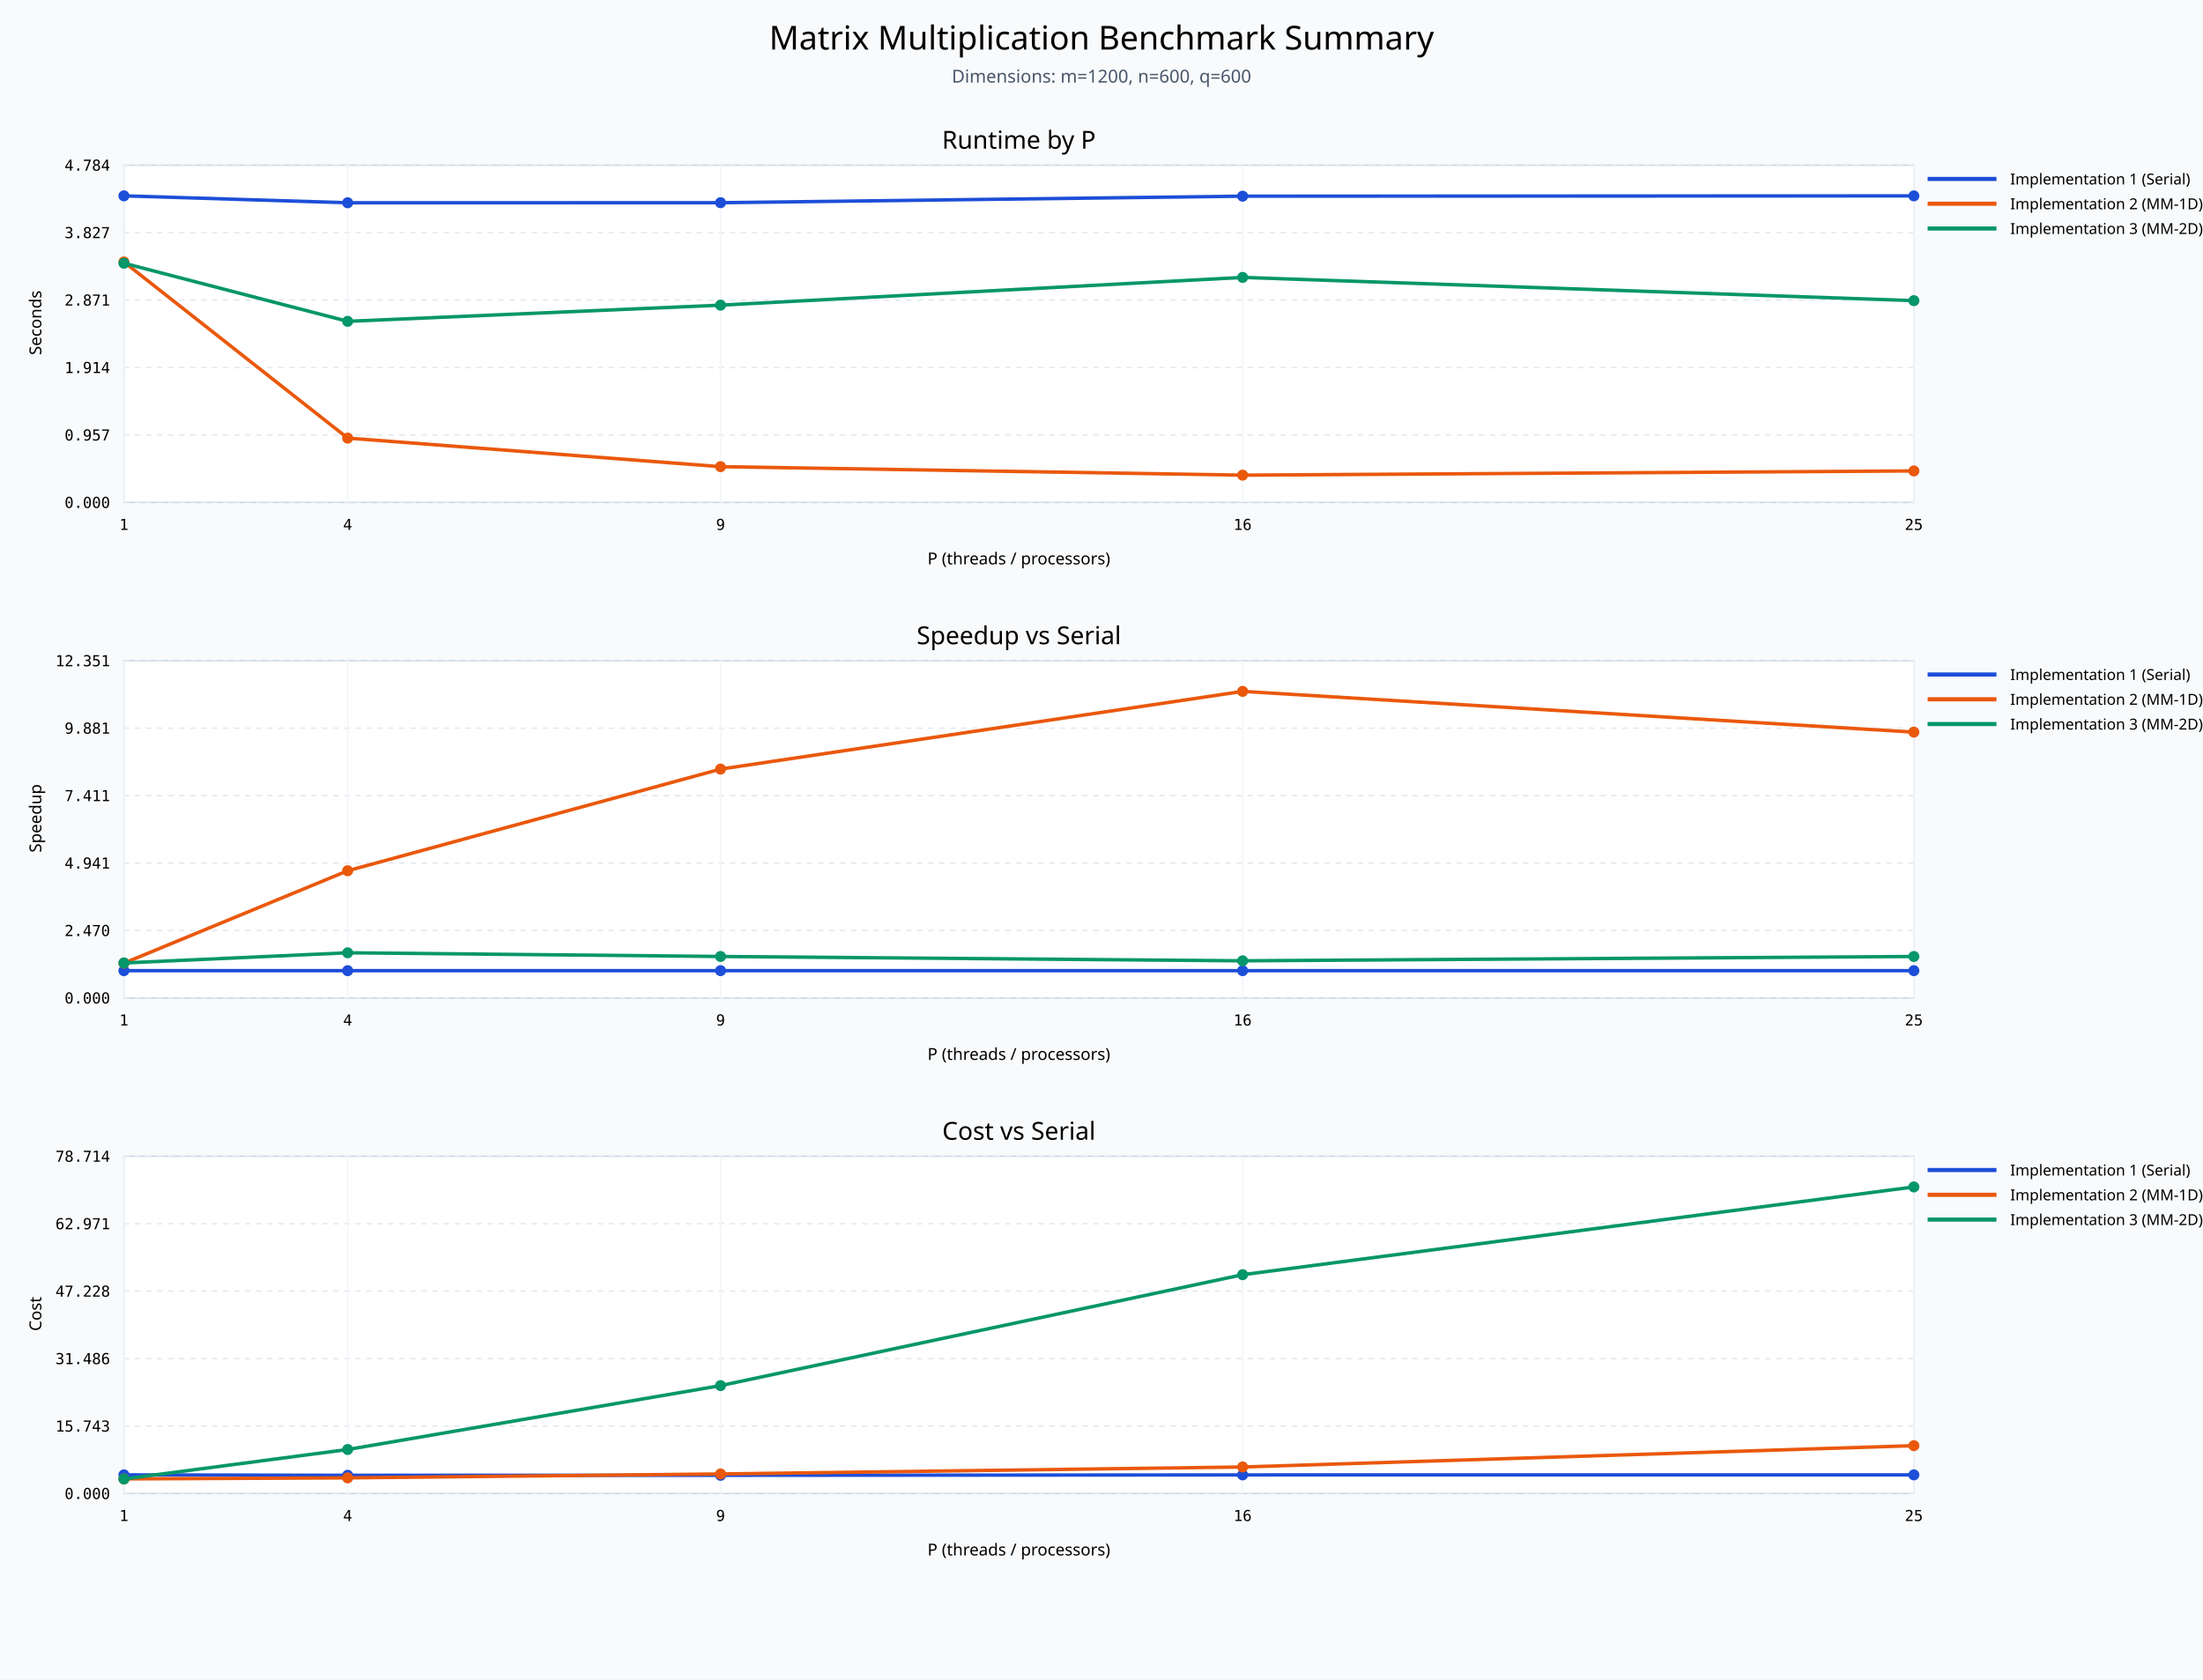
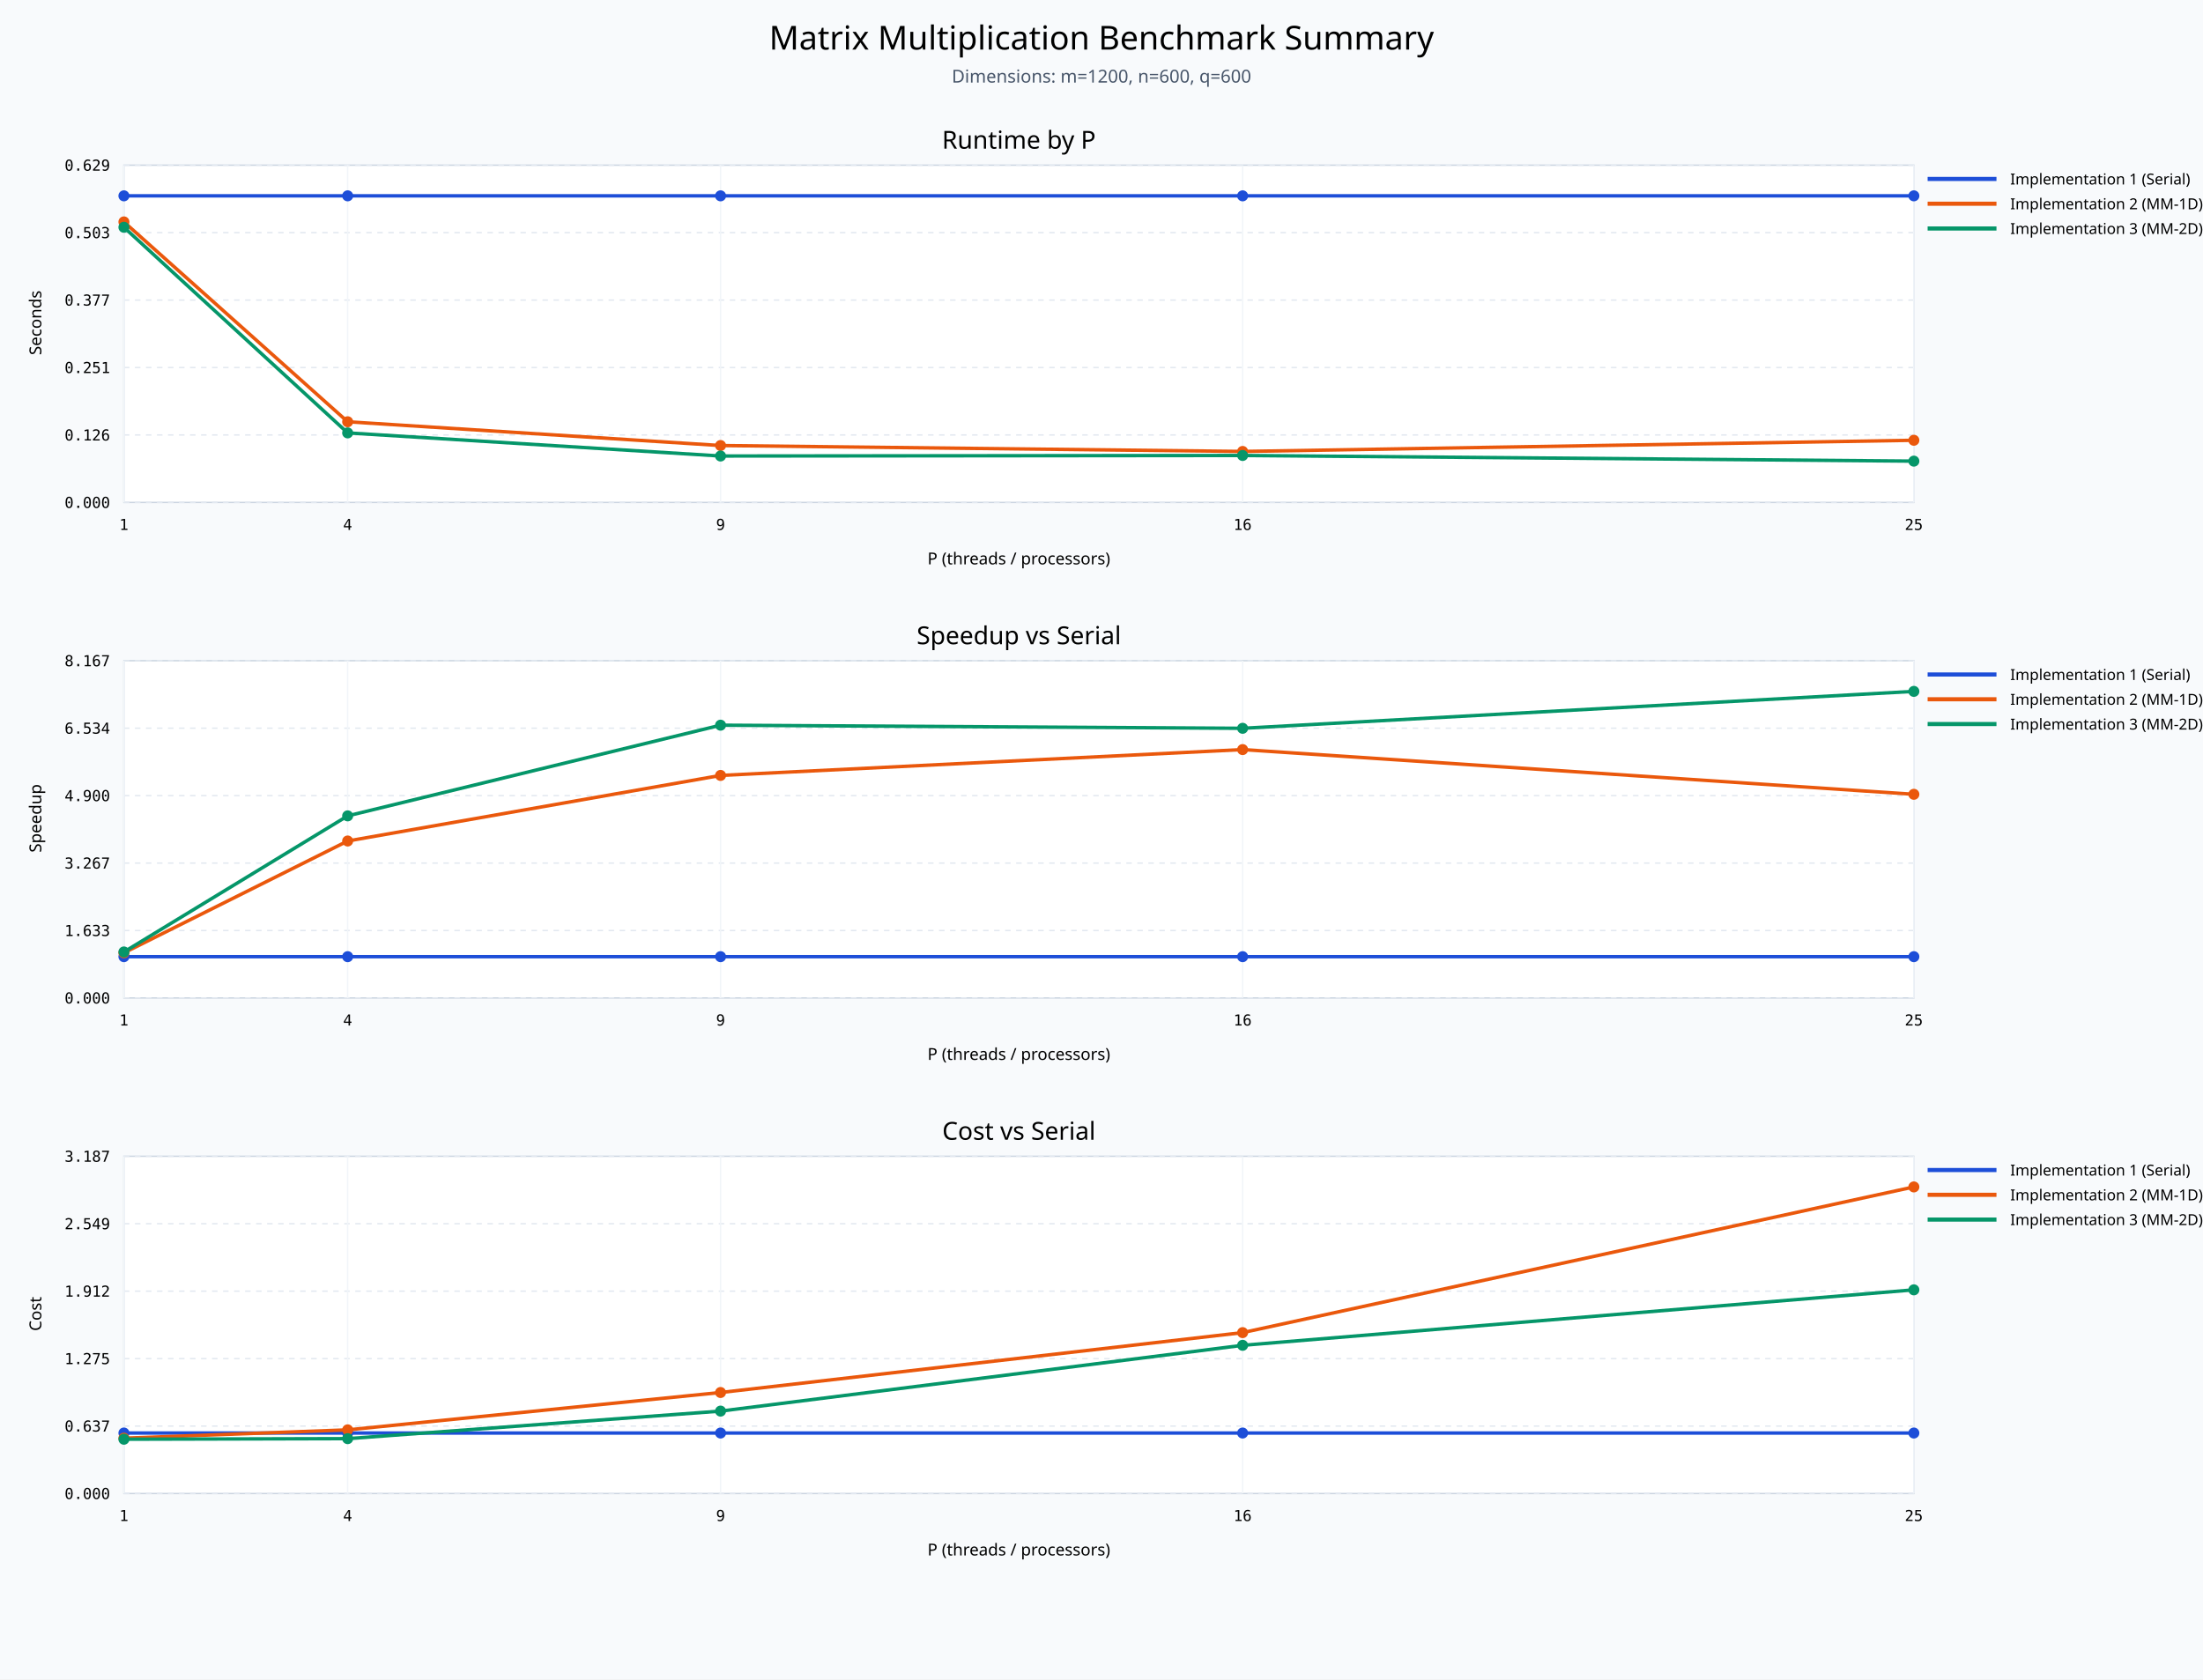
<svg xmlns="http://www.w3.org/2000/svg" width="1600" height="1220" viewBox="0 0 1600 1220">
  <rect width="100%" height="100%" fill="#f8fafc" />
  <text x="800" y="36" text-anchor="middle" font-size="24" font-family="sans-serif">Matrix Multiplication Benchmark Summary</text>
  <text x="800" y="60" text-anchor="middle" font-size="13" font-family="sans-serif" fill="#475569">Dimensions: m=1200, n=600, q=600</text>
  <g>
    <text x="740" y="108" text-anchor="middle" font-size="18" font-family="sans-serif">Runtime by P</text>
    <rect x="90" y="120" width="1300" height="245" fill="#ffffff" stroke="#cbd5e1" />
    <line x1="90" y1="365" x2="1390" y2="365" stroke="#e2e8f0" stroke-dasharray="4,4" />
    <text x="80" y="369" text-anchor="end" font-size="11" font-family="monospace">0.000</text>
    <line x1="90.000" y1="316.000" x2="1390.000" y2="316.000" stroke="#e2e8f0" stroke-dasharray="4,4" />
-     <text x="80.000" y="320.000" text-anchor="end" font-size="11" font-family="monospace">0.957</text>
+     <text x="80.000" y="320.000" text-anchor="end" font-size="11" font-family="monospace">0.126</text>
    <line x1="90.000" y1="267.000" x2="1390.000" y2="267.000" stroke="#e2e8f0" stroke-dasharray="4,4" />
-     <text x="80.000" y="271.000" text-anchor="end" font-size="11" font-family="monospace">1.914</text>
+     <text x="80.000" y="271.000" text-anchor="end" font-size="11" font-family="monospace">0.251</text>
    <line x1="90.000" y1="218.000" x2="1390.000" y2="218.000" stroke="#e2e8f0" stroke-dasharray="4,4" />
-     <text x="80.000" y="222.000" text-anchor="end" font-size="11" font-family="monospace">2.871</text>
+     <text x="80.000" y="222.000" text-anchor="end" font-size="11" font-family="monospace">0.377</text>
    <line x1="90.000" y1="169.000" x2="1390.000" y2="169.000" stroke="#e2e8f0" stroke-dasharray="4,4" />
-     <text x="80.000" y="173.000" text-anchor="end" font-size="11" font-family="monospace">3.827</text>
+     <text x="80.000" y="173.000" text-anchor="end" font-size="11" font-family="monospace">0.503</text>
    <line x1="90.000" y1="120.000" x2="1390.000" y2="120.000" stroke="#e2e8f0" stroke-dasharray="4,4" />
-     <text x="80.000" y="124.000" text-anchor="end" font-size="11" font-family="monospace">4.784</text>
+     <text x="80.000" y="124.000" text-anchor="end" font-size="11" font-family="monospace">0.629</text>
    <line x1="90.000" y1="120.000" x2="90.000" y2="365.000" stroke="#f1f5f9" />
    <text x="90.000" y="385.000" text-anchor="middle" font-size="11" font-family="monospace">1</text>
    <line x1="252.500" y1="120.000" x2="252.500" y2="365.000" stroke="#f1f5f9" />
    <text x="252.500" y="385.000" text-anchor="middle" font-size="11" font-family="monospace">4</text>
    <line x1="523.333" y1="120.000" x2="523.333" y2="365.000" stroke="#f1f5f9" />
    <text x="523.333" y="385.000" text-anchor="middle" font-size="11" font-family="monospace">9</text>
    <line x1="902.500" y1="120.000" x2="902.500" y2="365.000" stroke="#f1f5f9" />
    <text x="902.500" y="385.000" text-anchor="middle" font-size="11" font-family="monospace">16</text>
    <line x1="1390.000" y1="120.000" x2="1390.000" y2="365.000" stroke="#f1f5f9" />
    <text x="1390.000" y="385.000" text-anchor="middle" font-size="11" font-family="monospace">25</text>
    <text x="740.000" y="410.000" text-anchor="middle" font-size="12" font-family="sans-serif">P (threads / processors)</text>
    <text x="38.000" y="242.500" transform="rotate(-90 30.000 242.500)" text-anchor="middle" font-size="12" font-family="sans-serif">Seconds</text>
-     <polyline fill="none" stroke="#1d4ed8" stroke-width="2.5" points="90,142.273 252.5,147.304 523.333,147.257 902.5,142.514 1390,142.308" />
+     <polyline fill="none" stroke="#1d4ed8" stroke-width="2.5" points="90,142.273 252.5,142.273 523.333,142.273 902.5,142.273 1390,142.273" />
    <circle cx="90.000" cy="142.273" r="4" fill="#1d4ed8" />
-     <circle cx="252.500" cy="147.304" r="4" fill="#1d4ed8" />
-     <circle cx="523.333" cy="147.257" r="4" fill="#1d4ed8" />
-     <circle cx="902.500" cy="142.514" r="4" fill="#1d4ed8" />
-     <circle cx="1390.000" cy="142.308" r="4" fill="#1d4ed8" />
+     <circle cx="252.500" cy="142.273" r="4" fill="#1d4ed8" />
+     <circle cx="523.333" cy="142.273" r="4" fill="#1d4ed8" />
+     <circle cx="902.500" cy="142.273" r="4" fill="#1d4ed8" />
+     <circle cx="1390.000" cy="142.273" r="4" fill="#1d4ed8" />
    <line x1="1400.000" y1="130.000" x2="1450.000" y2="130.000" stroke="#1d4ed8" stroke-width="3" />
    <text x="1460.000" y="134.000" font-size="11" font-family="sans-serif">Implementation 1 (Serial)</text>
-     <polyline fill="none" stroke="#ea580c" stroke-width="2.5" points="90,190.314 252.5,318.276 523.333,339.023 902.5,345.186 1390,342.127" />
-     <circle cx="90.000" cy="190.314" r="4" fill="#ea580c" />
-     <circle cx="252.500" cy="318.276" r="4" fill="#ea580c" />
-     <circle cx="523.333" cy="339.023" r="4" fill="#ea580c" />
-     <circle cx="902.500" cy="345.186" r="4" fill="#ea580c" />
-     <circle cx="1390.000" cy="342.127" r="4" fill="#ea580c" />
+     <polyline fill="none" stroke="#ea580c" stroke-width="2.5" points="90,161.216 252.5,306.406 523.333,323.671 902.5,327.971 1390,319.842" />
+     <circle cx="90.000" cy="161.216" r="4" fill="#ea580c" />
+     <circle cx="252.500" cy="306.406" r="4" fill="#ea580c" />
+     <circle cx="523.333" cy="323.671" r="4" fill="#ea580c" />
+     <circle cx="902.500" cy="327.971" r="4" fill="#ea580c" />
+     <circle cx="1390.000" cy="319.842" r="4" fill="#ea580c" />
    <line x1="1400.000" y1="148.000" x2="1450.000" y2="148.000" stroke="#ea580c" stroke-width="3" />
    <text x="1460.000" y="152.000" font-size="11" font-family="sans-serif">Implementation 2 (MM-1D)</text>
-     <polyline fill="none" stroke="#059669" stroke-width="2.5" points="90,191.229 252.5,233.446 523.333,221.691 902.5,201.536 1390,218.421" />
-     <circle cx="90.000" cy="191.229" r="4" fill="#059669" />
-     <circle cx="252.500" cy="233.446" r="4" fill="#059669" />
-     <circle cx="523.333" cy="221.691" r="4" fill="#059669" />
-     <circle cx="902.500" cy="201.536" r="4" fill="#059669" />
-     <circle cx="1390.000" cy="218.421" r="4" fill="#059669" />
+     <polyline fill="none" stroke="#059669" stroke-width="2.5" points="90,165.11 252.5,314.493 523.333,331.283 902.5,330.894 1390,335.001" />
+     <circle cx="90.000" cy="165.110" r="4" fill="#059669" />
+     <circle cx="252.500" cy="314.493" r="4" fill="#059669" />
+     <circle cx="523.333" cy="331.283" r="4" fill="#059669" />
+     <circle cx="902.500" cy="330.894" r="4" fill="#059669" />
+     <circle cx="1390.000" cy="335.001" r="4" fill="#059669" />
    <line x1="1400.000" y1="166.000" x2="1450.000" y2="166.000" stroke="#059669" stroke-width="3" />
    <text x="1460.000" y="170.000" font-size="11" font-family="sans-serif">Implementation 3 (MM-2D)</text>
  </g>
  <g>
    <text x="740.000" y="468.000" text-anchor="middle" font-size="18" font-family="sans-serif">Speedup vs Serial</text>
    <rect x="90.000" y="480.000" width="1300.000" height="245.000" fill="#ffffff" stroke="#cbd5e1" />
    <line x1="90.000" y1="725.000" x2="1390.000" y2="725.000" stroke="#e2e8f0" stroke-dasharray="4,4" />
    <text x="80.000" y="729.000" text-anchor="end" font-size="11" font-family="monospace">0.000</text>
    <line x1="90.000" y1="676.000" x2="1390.000" y2="676.000" stroke="#e2e8f0" stroke-dasharray="4,4" />
-     <text x="80.000" y="680.000" text-anchor="end" font-size="11" font-family="monospace">2.470</text>
+     <text x="80.000" y="680.000" text-anchor="end" font-size="11" font-family="monospace">1.633</text>
    <line x1="90.000" y1="627.000" x2="1390.000" y2="627.000" stroke="#e2e8f0" stroke-dasharray="4,4" />
-     <text x="80.000" y="631.000" text-anchor="end" font-size="11" font-family="monospace">4.941</text>
+     <text x="80.000" y="631.000" text-anchor="end" font-size="11" font-family="monospace">3.267</text>
    <line x1="90.000" y1="578.000" x2="1390.000" y2="578.000" stroke="#e2e8f0" stroke-dasharray="4,4" />
-     <text x="80.000" y="582.000" text-anchor="end" font-size="11" font-family="monospace">7.411</text>
+     <text x="80.000" y="582.000" text-anchor="end" font-size="11" font-family="monospace">4.900</text>
    <line x1="90.000" y1="529.000" x2="1390.000" y2="529.000" stroke="#e2e8f0" stroke-dasharray="4,4" />
-     <text x="80.000" y="533.000" text-anchor="end" font-size="11" font-family="monospace">9.881</text>
+     <text x="80.000" y="533.000" text-anchor="end" font-size="11" font-family="monospace">6.534</text>
    <line x1="90.000" y1="480.000" x2="1390.000" y2="480.000" stroke="#e2e8f0" stroke-dasharray="4,4" />
-     <text x="80.000" y="484.000" text-anchor="end" font-size="11" font-family="monospace">12.351</text>
+     <text x="80.000" y="484.000" text-anchor="end" font-size="11" font-family="monospace">8.167</text>
    <line x1="90.000" y1="480.000" x2="90.000" y2="725.000" stroke="#f1f5f9" />
    <text x="90.000" y="745.000" text-anchor="middle" font-size="11" font-family="monospace">1</text>
    <line x1="252.500" y1="480.000" x2="252.500" y2="725.000" stroke="#f1f5f9" />
    <text x="252.500" y="745.000" text-anchor="middle" font-size="11" font-family="monospace">4</text>
    <line x1="523.333" y1="480.000" x2="523.333" y2="725.000" stroke="#f1f5f9" />
    <text x="523.333" y="745.000" text-anchor="middle" font-size="11" font-family="monospace">9</text>
    <line x1="902.500" y1="480.000" x2="902.500" y2="725.000" stroke="#f1f5f9" />
    <text x="902.500" y="745.000" text-anchor="middle" font-size="11" font-family="monospace">16</text>
    <line x1="1390.000" y1="480.000" x2="1390.000" y2="725.000" stroke="#f1f5f9" />
    <text x="1390.000" y="745.000" text-anchor="middle" font-size="11" font-family="monospace">25</text>
    <text x="740.000" y="770.000" text-anchor="middle" font-size="12" font-family="sans-serif">P (threads / processors)</text>
    <text x="38.000" y="602.500" transform="rotate(-90 30.000 602.500)" text-anchor="middle" font-size="12" font-family="sans-serif">Speedup</text>
-     <polyline fill="none" stroke="#1d4ed8" stroke-width="2.5" points="90,705.164 252.5,705.164 523.333,705.164 902.5,705.164 1390,705.164" />
-     <circle cx="90.000" cy="705.164" r="4" fill="#1d4ed8" />
-     <circle cx="252.500" cy="705.164" r="4" fill="#1d4ed8" />
-     <circle cx="523.333" cy="705.164" r="4" fill="#1d4ed8" />
-     <circle cx="902.500" cy="705.164" r="4" fill="#1d4ed8" />
-     <circle cx="1390.000" cy="705.164" r="4" fill="#1d4ed8" />
+     <polyline fill="none" stroke="#1d4ed8" stroke-width="2.5" points="90,695.001 252.5,695.001 523.333,695.001 902.5,695.001 1390,695.001" />
+     <circle cx="90.000" cy="695.001" r="4" fill="#1d4ed8" />
+     <circle cx="252.500" cy="695.001" r="4" fill="#1d4ed8" />
+     <circle cx="523.333" cy="695.001" r="4" fill="#1d4ed8" />
+     <circle cx="902.500" cy="695.001" r="4" fill="#1d4ed8" />
+     <circle cx="1390.000" cy="695.001" r="4" fill="#1d4ed8" />
    <line x1="1400.000" y1="490.000" x2="1450.000" y2="490.000" stroke="#1d4ed8" stroke-width="3" />
    <text x="1460.000" y="494.000" font-size="11" font-family="sans-serif">Implementation 1 (Serial)</text>
-     <polyline fill="none" stroke="#ea580c" stroke-width="2.5" points="90,699.709 252.5,632.581 523.333,558.732 902.5,502.273 1390,531.881" />
-     <circle cx="90.000" cy="699.709" r="4" fill="#ea580c" />
-     <circle cx="252.500" cy="632.581" r="4" fill="#ea580c" />
-     <circle cx="523.333" cy="558.732" r="4" fill="#ea580c" />
-     <circle cx="902.500" cy="502.273" r="4" fill="#ea580c" />
-     <circle cx="1390.000" cy="531.881" r="4" fill="#ea580c" />
+     <polyline fill="none" stroke="#ea580c" stroke-width="2.5" points="90,692.212 252.5,610.967 523.333,563.331 902.5,544.555 1390,577.038" />
+     <circle cx="90.000" cy="692.212" r="4" fill="#ea580c" />
+     <circle cx="252.500" cy="610.967" r="4" fill="#ea580c" />
+     <circle cx="523.333" cy="563.331" r="4" fill="#ea580c" />
+     <circle cx="902.500" cy="544.555" r="4" fill="#ea580c" />
+     <circle cx="1390.000" cy="577.038" r="4" fill="#ea580c" />
    <line x1="1400.000" y1="508.000" x2="1450.000" y2="508.000" stroke="#ea580c" stroke-width="3" />
    <text x="1460.000" y="512.000" font-size="11" font-family="sans-serif">Implementation 2 (MM-1D)</text>
-     <polyline fill="none" stroke="#059669" stroke-width="2.5" points="90,699.576 252.5,692.176 523.333,694.861 902.5,698.002 1390,694.864" />
-     <circle cx="90.000" cy="699.576" r="4" fill="#059669" />
-     <circle cx="252.500" cy="692.176" r="4" fill="#059669" />
-     <circle cx="523.333" cy="694.861" r="4" fill="#059669" />
-     <circle cx="902.500" cy="698.002" r="4" fill="#059669" />
-     <circle cx="1390.000" cy="694.864" r="4" fill="#059669" />
+     <polyline fill="none" stroke="#059669" stroke-width="2.5" points="90,691.573 252.5,592.71 523.333,526.831 902.5,529.093 1390,502.273" />
+     <circle cx="90.000" cy="691.573" r="4" fill="#059669" />
+     <circle cx="252.500" cy="592.710" r="4" fill="#059669" />
+     <circle cx="523.333" cy="526.831" r="4" fill="#059669" />
+     <circle cx="902.500" cy="529.093" r="4" fill="#059669" />
+     <circle cx="1390.000" cy="502.273" r="4" fill="#059669" />
    <line x1="1400.000" y1="526.000" x2="1450.000" y2="526.000" stroke="#059669" stroke-width="3" />
    <text x="1460.000" y="530.000" font-size="11" font-family="sans-serif">Implementation 3 (MM-2D)</text>
  </g>
  <g>
    <text x="740.000" y="828.000" text-anchor="middle" font-size="18" font-family="sans-serif">Cost vs Serial</text>
    <rect x="90.000" y="840.000" width="1300.000" height="245.000" fill="#ffffff" stroke="#cbd5e1" />
    <line x1="90.000" y1="1085.000" x2="1390.000" y2="1085.000" stroke="#e2e8f0" stroke-dasharray="4,4" />
    <text x="80.000" y="1089.000" text-anchor="end" font-size="11" font-family="monospace">0.000</text>
    <line x1="90.000" y1="1036.000" x2="1390.000" y2="1036.000" stroke="#e2e8f0" stroke-dasharray="4,4" />
-     <text x="80.000" y="1040.000" text-anchor="end" font-size="11" font-family="monospace">15.743</text>
+     <text x="80.000" y="1040.000" text-anchor="end" font-size="11" font-family="monospace">0.637</text>
    <line x1="90.000" y1="987.000" x2="1390.000" y2="987.000" stroke="#e2e8f0" stroke-dasharray="4,4" />
-     <text x="80.000" y="991.000" text-anchor="end" font-size="11" font-family="monospace">31.486</text>
+     <text x="80.000" y="991.000" text-anchor="end" font-size="11" font-family="monospace">1.275</text>
    <line x1="90.000" y1="938.000" x2="1390.000" y2="938.000" stroke="#e2e8f0" stroke-dasharray="4,4" />
-     <text x="80.000" y="942.000" text-anchor="end" font-size="11" font-family="monospace">47.228</text>
+     <text x="80.000" y="942.000" text-anchor="end" font-size="11" font-family="monospace">1.912</text>
    <line x1="90.000" y1="889.000" x2="1390.000" y2="889.000" stroke="#e2e8f0" stroke-dasharray="4,4" />
-     <text x="80.000" y="893.000" text-anchor="end" font-size="11" font-family="monospace">62.971</text>
+     <text x="80.000" y="893.000" text-anchor="end" font-size="11" font-family="monospace">2.549</text>
    <line x1="90.000" y1="840.000" x2="1390.000" y2="840.000" stroke="#e2e8f0" stroke-dasharray="4,4" />
-     <text x="80.000" y="844.000" text-anchor="end" font-size="11" font-family="monospace">78.714</text>
+     <text x="80.000" y="844.000" text-anchor="end" font-size="11" font-family="monospace">3.187</text>
    <line x1="90.000" y1="840.000" x2="90.000" y2="1085.000" stroke="#f1f5f9" />
    <text x="90.000" y="1105.000" text-anchor="middle" font-size="11" font-family="monospace">1</text>
    <line x1="252.500" y1="840.000" x2="252.500" y2="1085.000" stroke="#f1f5f9" />
    <text x="252.500" y="1105.000" text-anchor="middle" font-size="11" font-family="monospace">4</text>
    <line x1="523.333" y1="840.000" x2="523.333" y2="1085.000" stroke="#f1f5f9" />
    <text x="523.333" y="1105.000" text-anchor="middle" font-size="11" font-family="monospace">9</text>
    <line x1="902.500" y1="840.000" x2="902.500" y2="1085.000" stroke="#f1f5f9" />
    <text x="902.500" y="1105.000" text-anchor="middle" font-size="11" font-family="monospace">16</text>
    <line x1="1390.000" y1="840.000" x2="1390.000" y2="1085.000" stroke="#f1f5f9" />
    <text x="1390.000" y="1105.000" text-anchor="middle" font-size="11" font-family="monospace">25</text>
    <text x="740.000" y="1130.000" text-anchor="middle" font-size="12" font-family="sans-serif">P (threads / processors)</text>
    <text x="38.000" y="962.500" transform="rotate(-90 30.000 962.500)" text-anchor="middle" font-size="12" font-family="sans-serif">Cost</text>
-     <polyline fill="none" stroke="#1d4ed8" stroke-width="2.5" points="90,1071.46 252.5,1071.77 523.333,1071.77 902.5,1071.48 1390,1071.46" />
-     <circle cx="90.000" cy="1071.463" r="4" fill="#1d4ed8" />
-     <circle cx="252.500" cy="1071.768" r="4" fill="#1d4ed8" />
-     <circle cx="523.333" cy="1071.766" r="4" fill="#1d4ed8" />
-     <circle cx="902.500" cy="1071.477" r="4" fill="#1d4ed8" />
-     <circle cx="1390.000" cy="1071.465" r="4" fill="#1d4ed8" />
+     <polyline fill="none" stroke="#1d4ed8" stroke-width="2.5" points="90,1041.06 252.5,1041.06 523.333,1041.06 902.5,1041.06 1390,1041.06" />
+     <circle cx="90.000" cy="1041.059" r="4" fill="#1d4ed8" />
+     <circle cx="252.500" cy="1041.059" r="4" fill="#1d4ed8" />
+     <circle cx="523.333" cy="1041.059" r="4" fill="#1d4ed8" />
+     <circle cx="902.500" cy="1041.059" r="4" fill="#1d4ed8" />
+     <circle cx="1390.000" cy="1041.059" r="4" fill="#1d4ed8" />
    <line x1="1400.000" y1="850.000" x2="1450.000" y2="850.000" stroke="#1d4ed8" stroke-width="3" />
    <text x="1460.000" y="854.000" font-size="11" font-family="sans-serif">Implementation 1 (Serial)</text>
-     <polyline fill="none" stroke="#ea580c" stroke-width="2.5" points="90,1074.38 252.5,1073.64 523.333,1070.79 902.5,1065.73 1390,1050.24" />
-     <circle cx="90.000" cy="1074.383" r="4" fill="#ea580c" />
-     <circle cx="252.500" cy="1073.640" r="4" fill="#ea580c" />
-     <circle cx="523.333" cy="1070.790" r="4" fill="#ea580c" />
-     <circle cx="902.500" cy="1065.731" r="4" fill="#ea580c" />
-     <circle cx="1390.000" cy="1050.244" r="4" fill="#ea580c" />
+     <polyline fill="none" stroke="#ea580c" stroke-width="2.5" points="90,1044.8 252.5,1038.76 523.333,1011.62 902.5,968.115 1390,862.273" />
+     <circle cx="90.000" cy="1044.796" r="4" fill="#ea580c" />
+     <circle cx="252.500" cy="1038.760" r="4" fill="#ea580c" />
+     <circle cx="523.333" cy="1011.616" r="4" fill="#ea580c" />
+     <circle cx="902.500" cy="968.115" r="4" fill="#ea580c" />
+     <circle cx="1390.000" cy="862.273" r="4" fill="#ea580c" />
    <line x1="1400.000" y1="868.000" x2="1450.000" y2="868.000" stroke="#ea580c" stroke-width="3" />
    <text x="1460.000" y="872.000" font-size="11" font-family="sans-serif">Implementation 2 (MM-1D)</text>
-     <polyline fill="none" stroke="#059669" stroke-width="2.5" points="90,1074.44 252.5,1053.02 523.333,1006.61 902.5,926.034 1390,862.273" />
-     <circle cx="90.000" cy="1074.438" r="4" fill="#059669" />
-     <circle cx="252.500" cy="1053.017" r="4" fill="#059669" />
-     <circle cx="523.333" cy="1006.607" r="4" fill="#059669" />
-     <circle cx="902.500" cy="926.034" r="4" fill="#059669" />
-     <circle cx="1390.000" cy="862.273" r="4" fill="#059669" />
+     <polyline fill="none" stroke="#059669" stroke-width="2.5" points="90,1045.56 252.5,1045.14 523.333,1025.13 902.5,977.34 1390,937.038" />
+     <circle cx="90.000" cy="1045.564" r="4" fill="#059669" />
+     <circle cx="252.500" cy="1045.142" r="4" fill="#059669" />
+     <circle cx="523.333" cy="1025.133" r="4" fill="#059669" />
+     <circle cx="902.500" cy="977.340" r="4" fill="#059669" />
+     <circle cx="1390.000" cy="937.038" r="4" fill="#059669" />
    <line x1="1400.000" y1="886.000" x2="1450.000" y2="886.000" stroke="#059669" stroke-width="3" />
    <text x="1460.000" y="890.000" font-size="11" font-family="sans-serif">Implementation 3 (MM-2D)</text>
  </g>
</svg>
